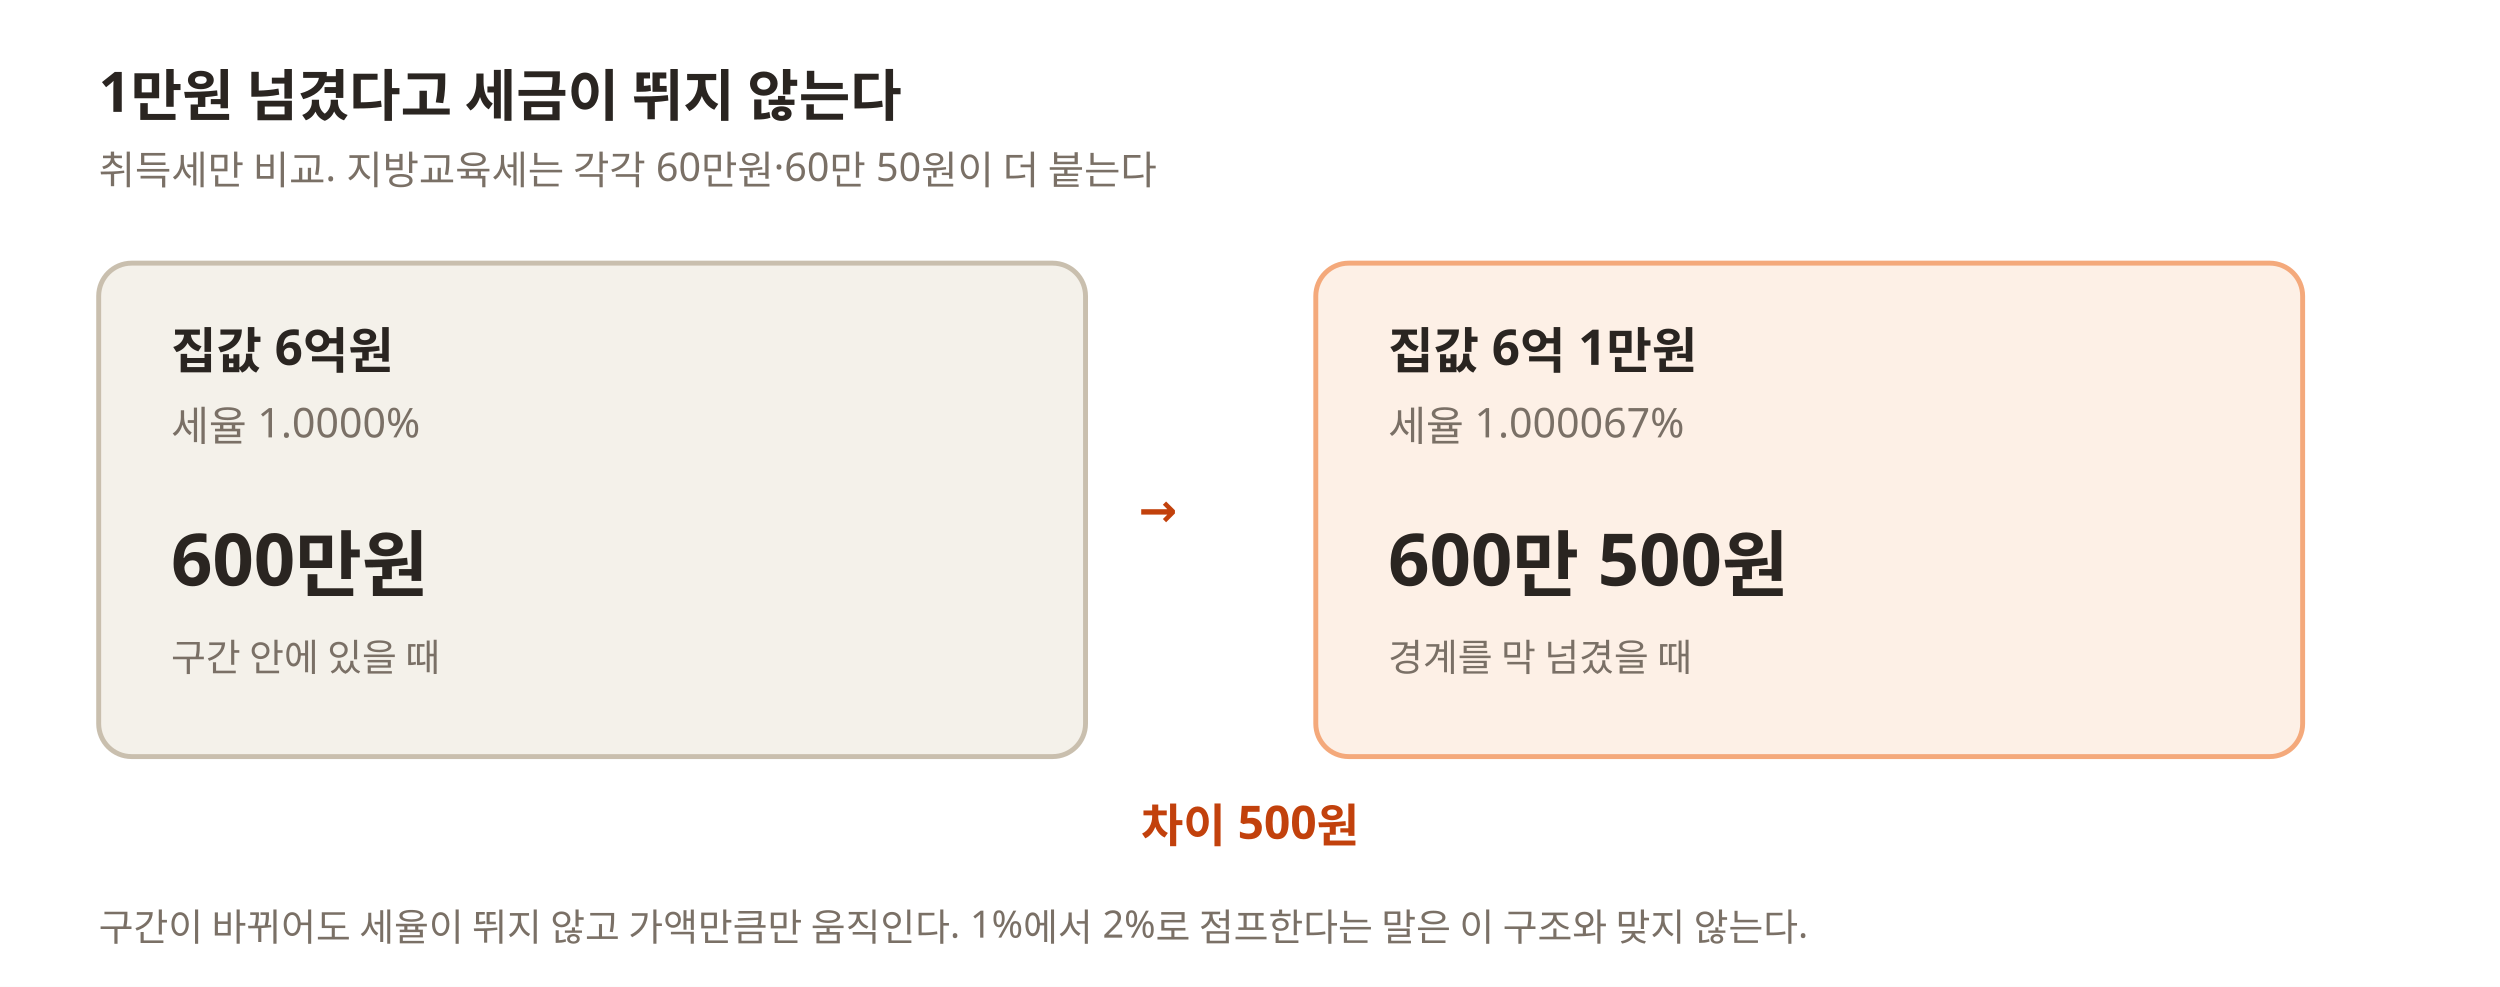
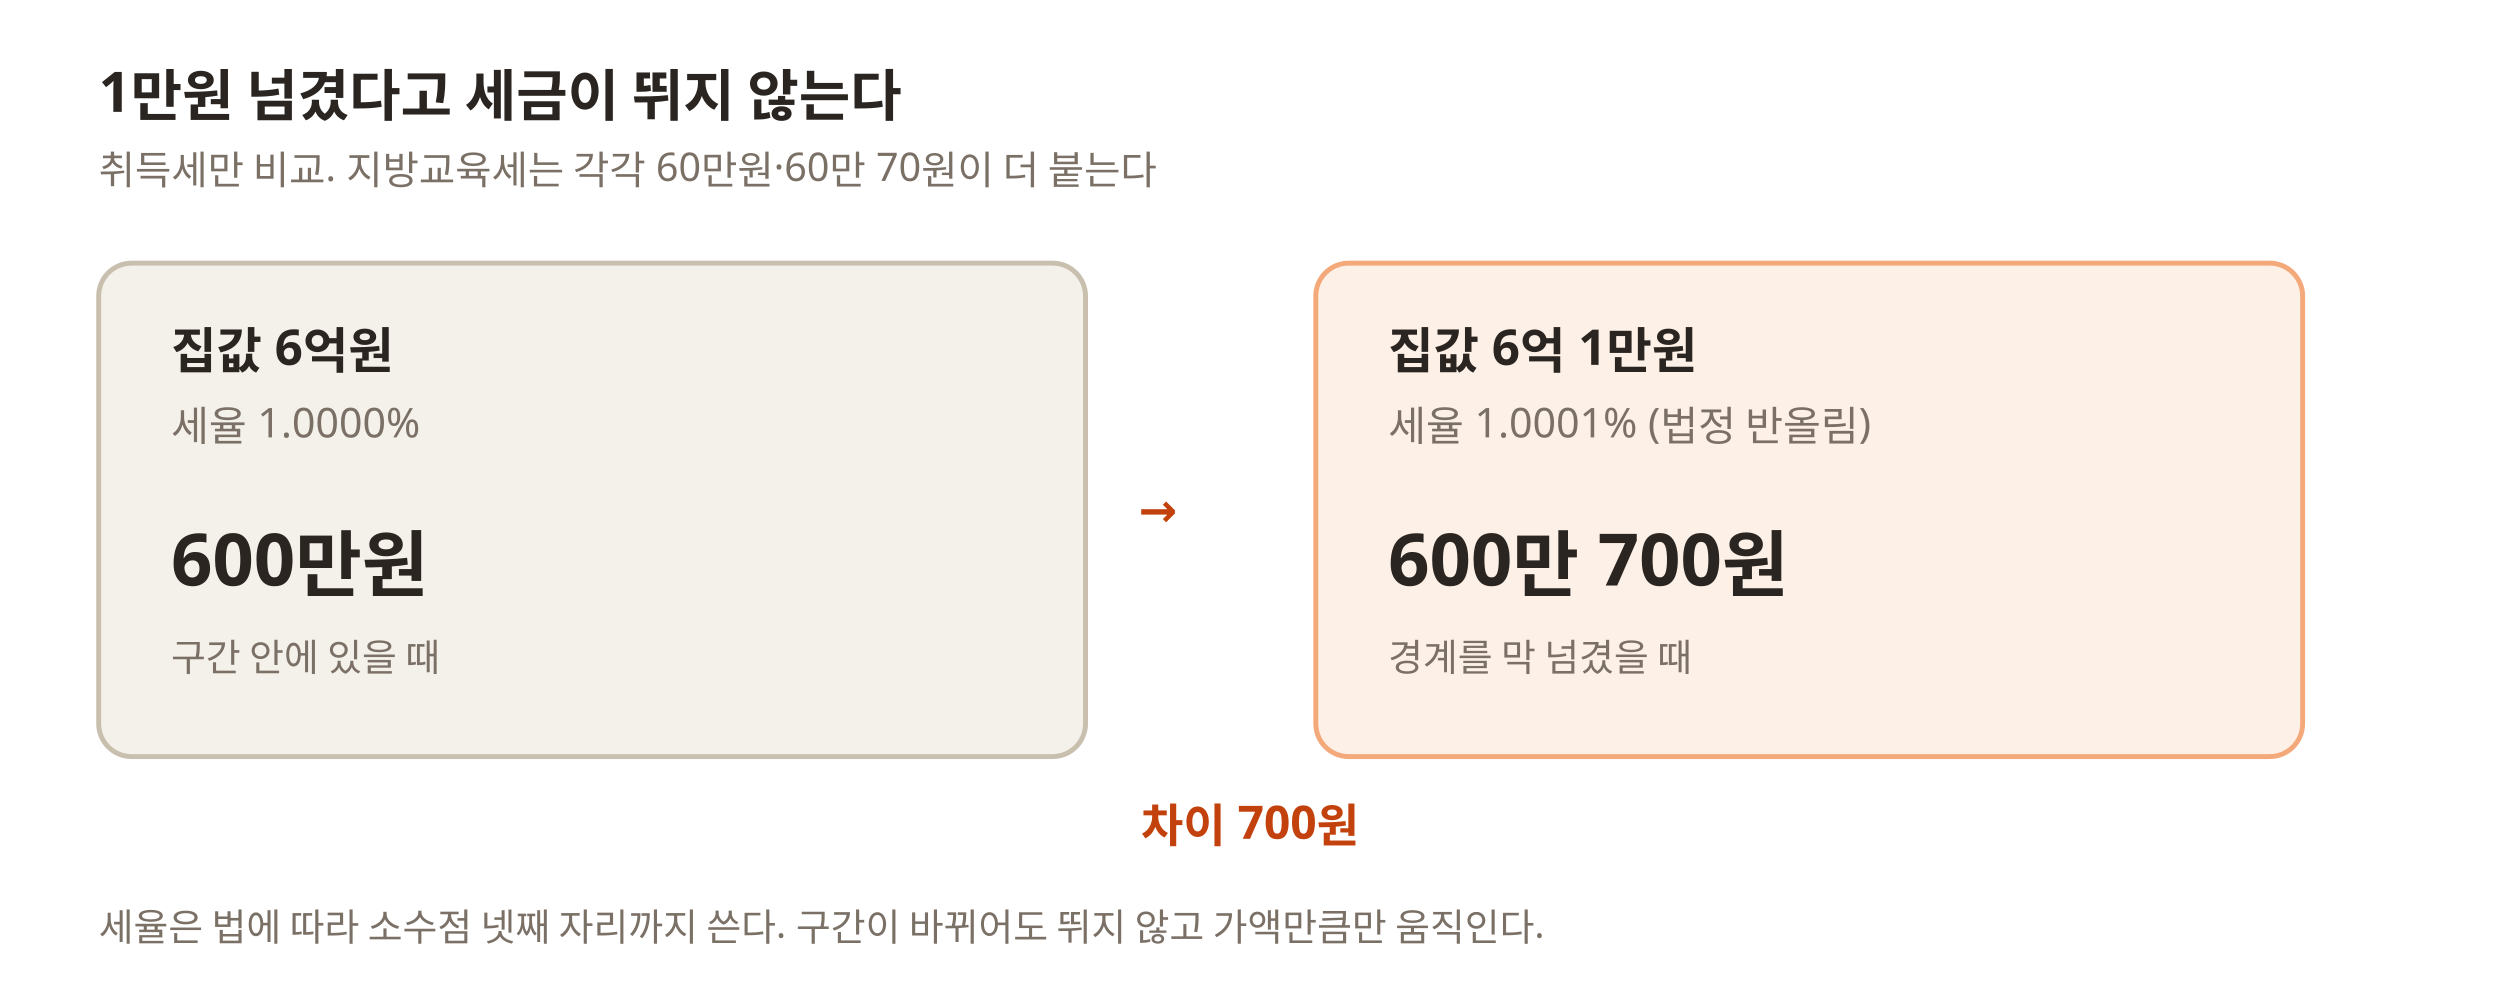
- <svg xmlns="http://www.w3.org/2000/svg" viewBox="0 0 760 300" role="img" aria-label="6억원과 6억 1만원에 집을 살 때 취득세를 비교한 도식. 6억원은 취득세 600만원, 6억 1만원은 600만 500원으로 차이가 500원뿐이어서 경계를 1만원 넘겼다고 세금이 뛰지 않는다는 것을 보여준다">
+ <svg xmlns="http://www.w3.org/2000/svg" viewBox="0 0 760 300" role="img" aria-label="6억원과 6억 1만원에 집을 살 때 취득세를 비교한 도식. 6억원은 취득세 600만원, 6억 1만원은 600만 700원으로 차이가 700원뿐이어서 경계를 1만원 넘겼다고 세금이 뛰지 않는다는 것을 보여준다">
  <rect width="760" height="300" fill="#ffffff" />
  <style>
    text{font-family:'Pretendard',system-ui,sans-serif;fill:#2a2521}
    .title{font-size:17px;font-weight:700}
    .note{font-size:12px;fill:#7a7066}
    .price{font-size:15px;font-weight:700}
    .tax{font-size:22px;font-weight:800}
    .unit{font-size:12.5px;fill:#7a7066}
    .diff{font-size:14px;font-weight:700;fill:#c2410c}
    .sub{font-size:11.5px;fill:#7a7066}
  </style>
  <text class="title" x="30" y="34">1만원 넘겼다고 세금이 뛰지 않는다</text>
-   <text class="note" x="30" y="56">취득세만 비교. 지방교육세는 각각 60만원·60만 50원이 더 붙는다</text>
+   <text class="note" x="30" y="56">취득세만 비교. 지방교육세는 각각 60만원·60만 70원이 더 붙는다</text>
  <rect x="30" y="80" width="300" height="150" rx="10" fill="#f4f1ea" stroke="#c9bfae" stroke-width="1.5" />
  <text class="price" x="52" y="112">집값 6억원</text>
  <text class="unit" x="52" y="134">세율 1.0000%</text>
  <text class="tax" x="52" y="178">600만원</text>
  <text class="sub" x="52" y="204">구간 안에 있을 때</text>
  <rect x="400" y="80" width="300" height="150" rx="10" fill="#fdf0e6" stroke="#f4a97b" stroke-width="1.5" />
  <text class="price" x="422" y="112">집값 6억 1만원</text>
-   <text class="unit" x="422" y="134">세율 1.000067%</text>
-   <text class="tax" x="422" y="178">600만 500원</text>
+   <text class="unit" x="422" y="134">세율 1.0001% (법정 반올림)</text>
+   <text class="tax" x="422" y="178">600만 700원</text>
  <text class="sub" x="422" y="204">경계를 막 넘겼을 때</text>
  <text class="diff" x="352" y="160" text-anchor="middle">→</text>
-   <text class="diff" x="380" y="256" text-anchor="middle">차이 500원</text>
-   <text class="sub" x="30" y="286">구간이 바뀌어도 세율이 뛰지 않고 가액만큼만 움직인다. 1%에서 2%로 점프한다는 말은 이 구조와 맞지 않는다.</text>
+   <text class="diff" x="380" y="256" text-anchor="middle">차이 700원</text>
+   <text class="sub" x="30" y="286">세율은 법에 따라 소수점 넷째 자리까지 쓴다. 구간이 바뀌어도 뛰지 않고 가액만큼만 움직인다.</text>
</svg>
